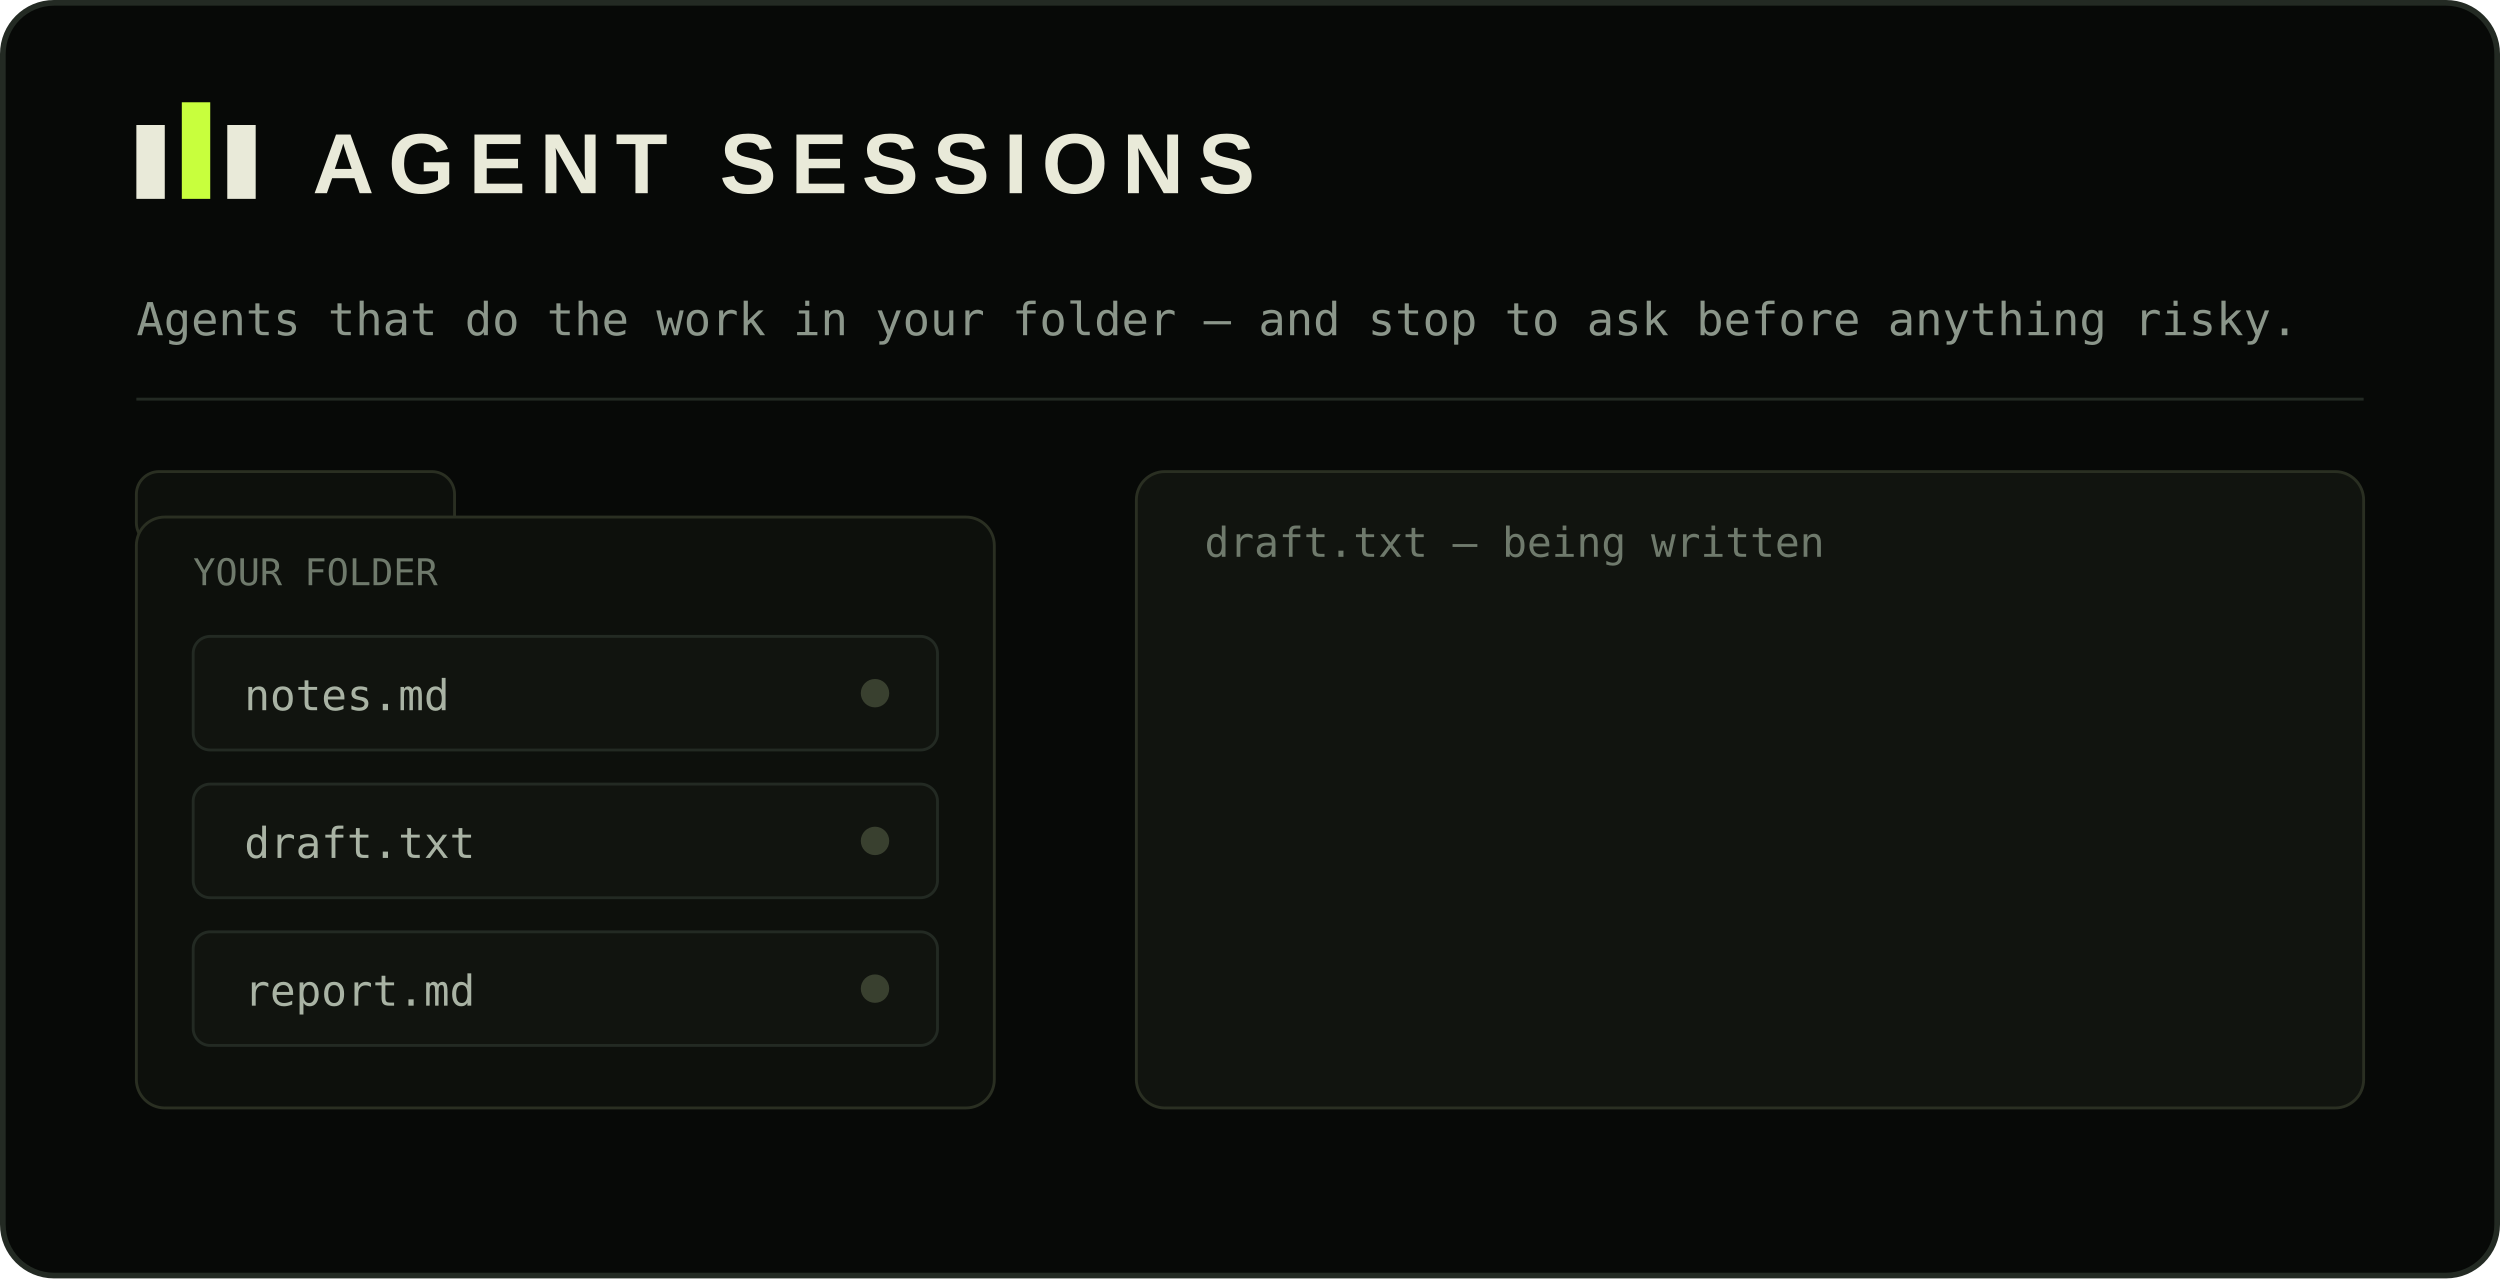
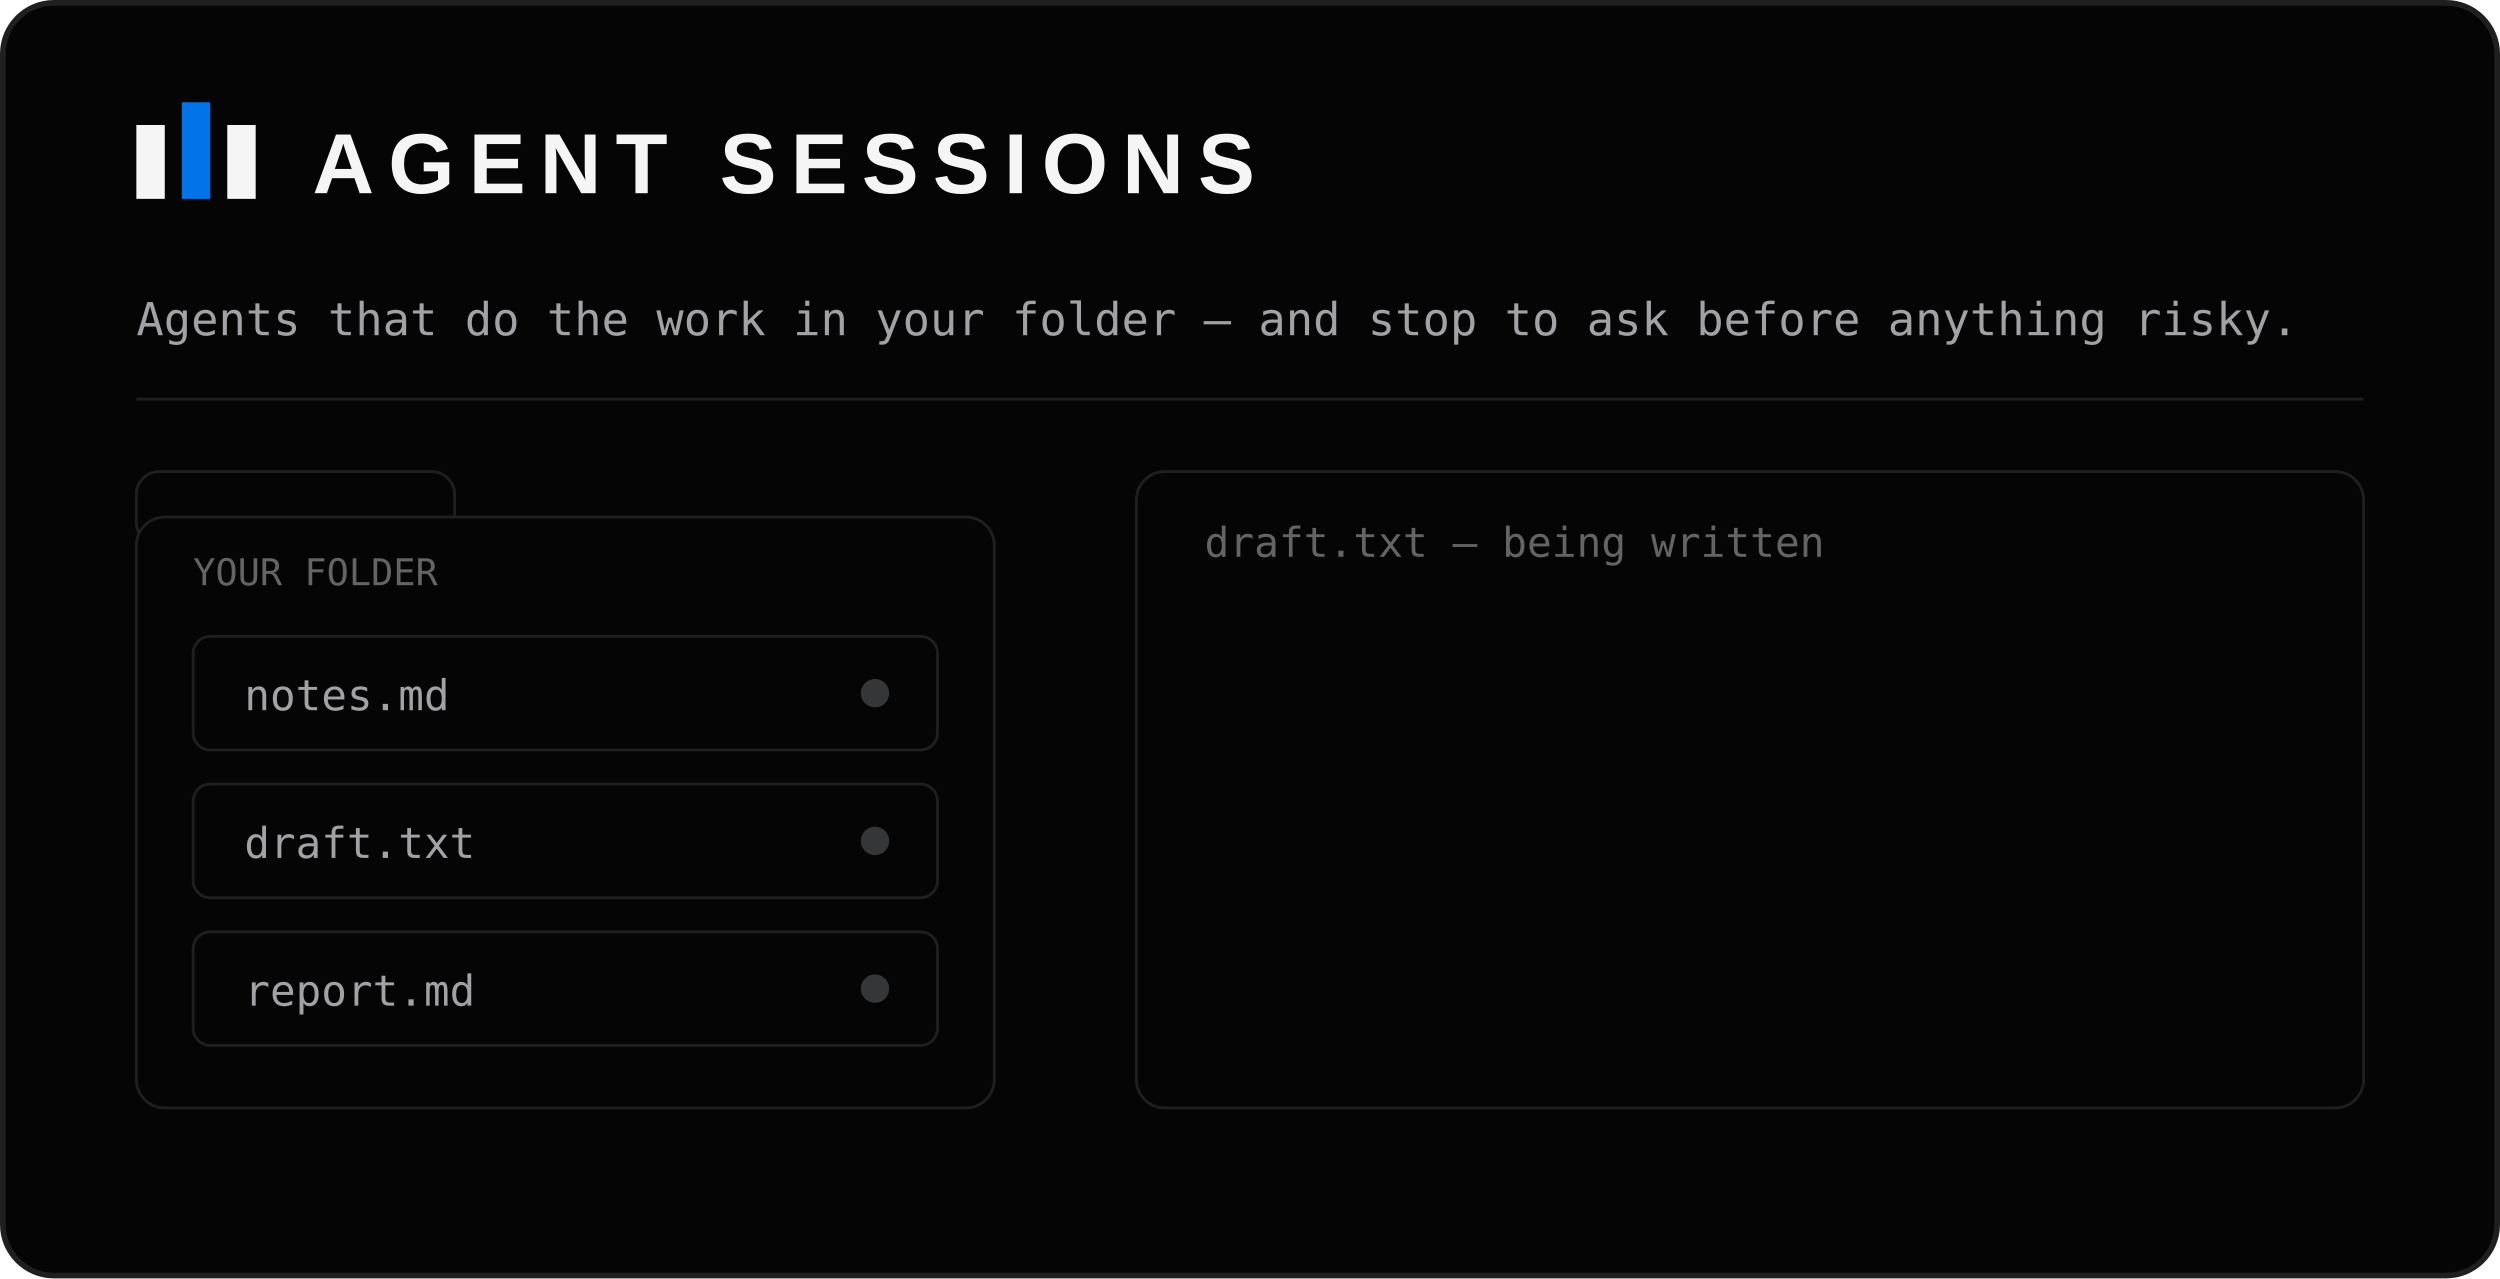
<svg xmlns="http://www.w3.org/2000/svg" width="880" height="450" viewBox="0 0 880 450" role="img" aria-label="Agent sessions, drawn in motion: lines are written into a file in your folder, an approval gate halts the work, the stamp lands, and writing resumes to a saved file.">
-   <rect x="1" y="1" width="878" height="448" rx="18" fill="#070907" stroke="#232a23" stroke-width="2" />
+   <rect x="1" y="1" width="878" height="448" rx="18" fill="#050505" stroke="#1F1F1F" stroke-width="2" />
  <g font-family="'Public Sans','Segoe UI',Arial,sans-serif">
-     <rect x="48" y="44" width="10" height="26" fill="#e9ead9" />
-     <rect x="64" y="36" width="10" height="34" fill="#c8ff3d" />
-     <rect x="80" y="44" width="10" height="26" fill="#e9ead9" />
-     <text x="110" y="68" font-size="30" font-weight="800" letter-spacing="5" fill="#e9ead9">AGENT SESSIONS</text>
-     <rect x="112" y="82" width="0" height="3" fill="#c8ff3d">
+     <rect x="48" y="44" width="10" height="26" fill="#F5F5F5" />
+     <rect x="64" y="36" width="10" height="34" fill="#0274E7" />
+     <rect x="80" y="44" width="10" height="26" fill="#F5F5F5" />
+     <text x="110" y="68" font-size="30" font-weight="800" letter-spacing="5" fill="#F5F5F5">AGENT SESSIONS</text>
+     <rect x="112" y="82" width="0" height="3" fill="#0274E7">
      <animate attributeName="width" from="0" to="368" dur="0.9s" begin="0.15s" fill="freeze" />
      <animate attributeName="width" values="368;320;368" keyTimes="0;0.5;1" begin="1.3s" dur="5.5s" repeatCount="indefinite" />
    </rect>
-     <text x="48" y="118" font-family="'IBM Plex Mono',Consolas,monospace" font-size="16" fill="#8b968a">Agents that do the work in your folder — and stop to ask before anything risky.</text>
+     <text x="48" y="118" font-family="'IBM Plex Mono',Consolas,monospace" font-size="16" fill="#A1A1A6">Agents that do the work in your folder — and stop to ask before anything risky.</text>
  </g>
-   <rect x="48" y="140" width="784" height="1" fill="#232a23" />
+   <rect x="48" y="140" width="784" height="1" fill="#1F1F1F" />
  <g>
-     <rect x="48" y="166" width="112" height="26" rx="8" fill="#0d100c" stroke="#2a2f22" />
-     <rect x="48" y="182" width="302" height="208" rx="10" fill="#0d100c" stroke="#2a2f22" />
-     <text x="68" y="206" font-family="'IBM Plex Mono',Consolas,monospace" font-size="13" fill="#6f7a6c">YOUR FOLDER</text>
-     <rect x="68" y="224" width="262" height="40" rx="6" fill="#11140f" stroke="#232a23" />
-     <text x="86" y="250" font-family="'IBM Plex Mono',Consolas,monospace" font-size="15" fill="#a9b3a4">notes.md</text>
-     <circle cx="308" cy="244" r="5" fill="#39402f" />
-     <rect x="68" y="276" width="262" height="40" rx="6" fill="#11140f" stroke="#232a23">
-       <animate attributeName="stroke" values="#232a23;#232a23;#c8ff3d;#c8ff3d;#232a23" keyTimes="0;0.03;0.06;0.95;1" dur="11s" repeatCount="indefinite" />
+     <rect x="48" y="166" width="112" height="26" rx="8" fill="#050505" stroke="#1F1F1F" />
+     <rect x="48" y="182" width="302" height="208" rx="10" fill="#050505" stroke="#1F1F1F" />
+     <text x="68" y="206" font-family="'IBM Plex Mono',Consolas,monospace" font-size="13" fill="#646466">YOUR FOLDER</text>
+     <rect x="68" y="224" width="262" height="40" rx="6" fill="#050505" stroke="#1F1F1F" />
+     <text x="86" y="250" font-family="'IBM Plex Mono',Consolas,monospace" font-size="15" fill="#A1A1A6">notes.md</text>
+     <circle cx="308" cy="244" r="5" fill="#353638" />
+     <rect x="68" y="276" width="262" height="40" rx="6" fill="#050505" stroke="#1F1F1F">
+       <animate attributeName="stroke" values="#1F1F1F;#1F1F1F;#0274E7;#0274E7;#1F1F1F" keyTimes="0;0.03;0.06;0.95;1" dur="11s" repeatCount="indefinite" />
    </rect>
-     <text x="86" y="302" font-family="'IBM Plex Mono',Consolas,monospace" font-size="15" fill="#a9b3a4">draft.txt</text>
-     <circle cx="308" cy="296" r="5" fill="#39402f" />
-     <rect x="68" y="328" width="262" height="40" rx="6" fill="#11140f" stroke="#232a23" />
-     <text x="86" y="354" font-family="'IBM Plex Mono',Consolas,monospace" font-size="15" fill="#a9b3a4">report.md</text>
-     <circle cx="308" cy="348" r="5" fill="#39402f" />
+     <text x="86" y="302" font-family="'IBM Plex Mono',Consolas,monospace" font-size="15" fill="#A1A1A6">draft.txt</text>
+     <circle cx="308" cy="296" r="5" fill="#353638" />
+     <rect x="68" y="328" width="262" height="40" rx="6" fill="#050505" stroke="#1F1F1F" />
+     <text x="86" y="354" font-family="'IBM Plex Mono',Consolas,monospace" font-size="15" fill="#A1A1A6">report.md</text>
+     <circle cx="308" cy="348" r="5" fill="#353638" />
  </g>
  <g>
-     <rect x="400" y="166" width="432" height="224" rx="10" fill="#11140f" stroke="#2a2f22" />
-     <text x="424" y="196" font-family="'IBM Plex Mono',Consolas,monospace" font-size="14.5" fill="#6f7a6c">draft.txt — being written</text>
-     <rect x="424" y="222" width="0" height="9" rx="4" fill="#a9b3a4">
+     <rect x="400" y="166" width="432" height="224" rx="10" fill="#050505" stroke="#1F1F1F" />
+     <text x="424" y="196" font-family="'IBM Plex Mono',Consolas,monospace" font-size="14.5" fill="#646466">draft.txt — being written</text>
+     <rect x="424" y="222" width="0" height="9" rx="4" fill="#A1A1A6">
      <animate attributeName="width" values="0;0;330;330;0;0" keyTimes="0;0.05;0.12;0.955;0.985;1" dur="11s" repeatCount="indefinite" />
    </rect>
-     <rect x="424" y="249" width="0" height="9" rx="4" fill="#a9b3a4">
+     <rect x="424" y="249" width="0" height="9" rx="4" fill="#A1A1A6">
      <animate attributeName="width" values="0;0;288;288;0;0" keyTimes="0;0.14;0.21;0.955;0.985;1" dur="11s" repeatCount="indefinite" />
    </rect>
-     <rect x="424" y="276" width="0" height="9" rx="4" fill="#a9b3a4">
+     <rect x="424" y="276" width="0" height="9" rx="4" fill="#A1A1A6">
      <animate attributeName="width" values="0;0;348;348;0;0" keyTimes="0;0.23;0.3;0.955;0.985;1" dur="11s" repeatCount="indefinite" />
    </rect>
-     <rect x="424" y="303" width="0" height="9" rx="4" fill="#a9b3a4">
+     <rect x="424" y="303" width="0" height="9" rx="4" fill="#A1A1A6">
      <animate attributeName="width" values="0;0;238;238;0;0" keyTimes="0;0.68;0.75;0.955;0.985;1" dur="11s" repeatCount="indefinite" />
    </rect>
-     <rect x="424" y="330" width="0" height="9" rx="4" fill="#a9b3a4">
+     <rect x="424" y="330" width="0" height="9" rx="4" fill="#A1A1A6">
      <animate attributeName="width" values="0;0;318;318;0;0" keyTimes="0;0.76;0.83;0.955;0.985;1" dur="11s" repeatCount="indefinite" />
    </rect>
-     <rect x="424" y="357" width="0" height="9" rx="4" fill="#a9b3a4">
+     <rect x="424" y="357" width="0" height="9" rx="4" fill="#A1A1A6">
      <animate attributeName="width" values="0;0;178;178;0;0" keyTimes="0;0.84;0.91;0.955;0.985;1" dur="11s" repeatCount="indefinite" />
    </rect>
-     <line x1="400" y1="306" x2="832" y2="306" stroke="#f1efe3" stroke-width="1.6" stroke-dasharray="7 7" opacity="0">
+     <line x1="400" y1="306" x2="832" y2="306" stroke="#F5F5F5" stroke-width="1.6" stroke-dasharray="7 7" opacity="0">
      <animate attributeName="opacity" values="0;0;0.85;0.85;0;0" keyTimes="0;0.435;0.46;0.655;0.70;1" dur="11s" repeatCount="indefinite" />
    </line>
    <g opacity="0">
      <animate attributeName="opacity" values="0;0;1;1;0;0" keyTimes="0;0.44;0.465;0.635;0.66;1" dur="11s" repeatCount="indefinite" />
      <g transform="translate(616 306)">
        <g>
          <animateTransform attributeName="transform" type="scale" values="1;1.07;1" keyTimes="0;0.5;1" dur="0.9s" repeatCount="indefinite" />
-           <rect x="-88" y="-23" width="176" height="46" rx="23" fill="#070907" stroke="#f1efe3" stroke-width="1.8" />
-           <text x="0" y="6" text-anchor="middle" font-family="'IBM Plex Mono',Consolas,monospace" font-size="17" font-weight="700" letter-spacing="2.5" fill="#f1efe3">APPROVAL?</text>
+           <rect x="-88" y="-23" width="176" height="46" rx="23" fill="#050505" stroke="#F5F5F5" stroke-width="1.8" />
+           <text x="0" y="6" text-anchor="middle" font-family="'IBM Plex Mono',Consolas,monospace" font-size="17" font-weight="700" letter-spacing="2.5" fill="#F5F5F5">APPROVAL?</text>
        </g>
      </g>
    </g>
    <g transform="translate(616 306) rotate(-8)" opacity="0">
      <animate attributeName="opacity" values="0;0;1;1;0;0" keyTimes="0;0.655;0.685;0.955;0.985;1" dur="11s" repeatCount="indefinite" />
      <g>
        <animateTransform attributeName="transform" type="scale" values="1.6;1.6;1;1;1" keyTimes="0;0.655;0.695;0.955;1" dur="11s" repeatCount="indefinite" />
-         <rect x="-97" y="-25" width="194" height="50" rx="6" fill="none" stroke="#c8ff3d" stroke-width="3" />
-         <text x="0" y="8" text-anchor="middle" font-family="'IBM Plex Mono',Consolas,monospace" font-size="23" font-weight="700" letter-spacing="4" fill="#c8ff3d">APPROVED</text>
+         <rect x="-97" y="-25" width="194" height="50" rx="6" fill="none" stroke="#0274E7" stroke-width="3" />
+         <text x="0" y="8" text-anchor="middle" font-family="'IBM Plex Mono',Consolas,monospace" font-size="23" font-weight="700" letter-spacing="4" fill="#0274E7">APPROVED</text>
      </g>
    </g>
    <g opacity="0">
      <animate attributeName="opacity" values="0;0;1;1;0;0" keyTimes="0;0.905;0.93;0.955;0.985;1" dur="11s" repeatCount="indefinite" />
-       <path d="M424 379 l5 6 l9 -11" fill="none" stroke="#c8ff3d" stroke-width="2.6" stroke-linecap="round" />
-       <text x="446" y="384" font-family="'IBM Plex Mono',Consolas,monospace" font-size="14.5" letter-spacing="2" fill="#c8ff3d">FILE SAVED</text>
+       <path d="M424 379 l5 6 l9 -11" fill="none" stroke="#0274E7" stroke-width="2.6" stroke-linecap="round" />
+       <text x="446" y="384" font-family="'IBM Plex Mono',Consolas,monospace" font-size="14.5" letter-spacing="2" fill="#0274E7">FILE SAVED</text>
    </g>
  </g>
</svg>
